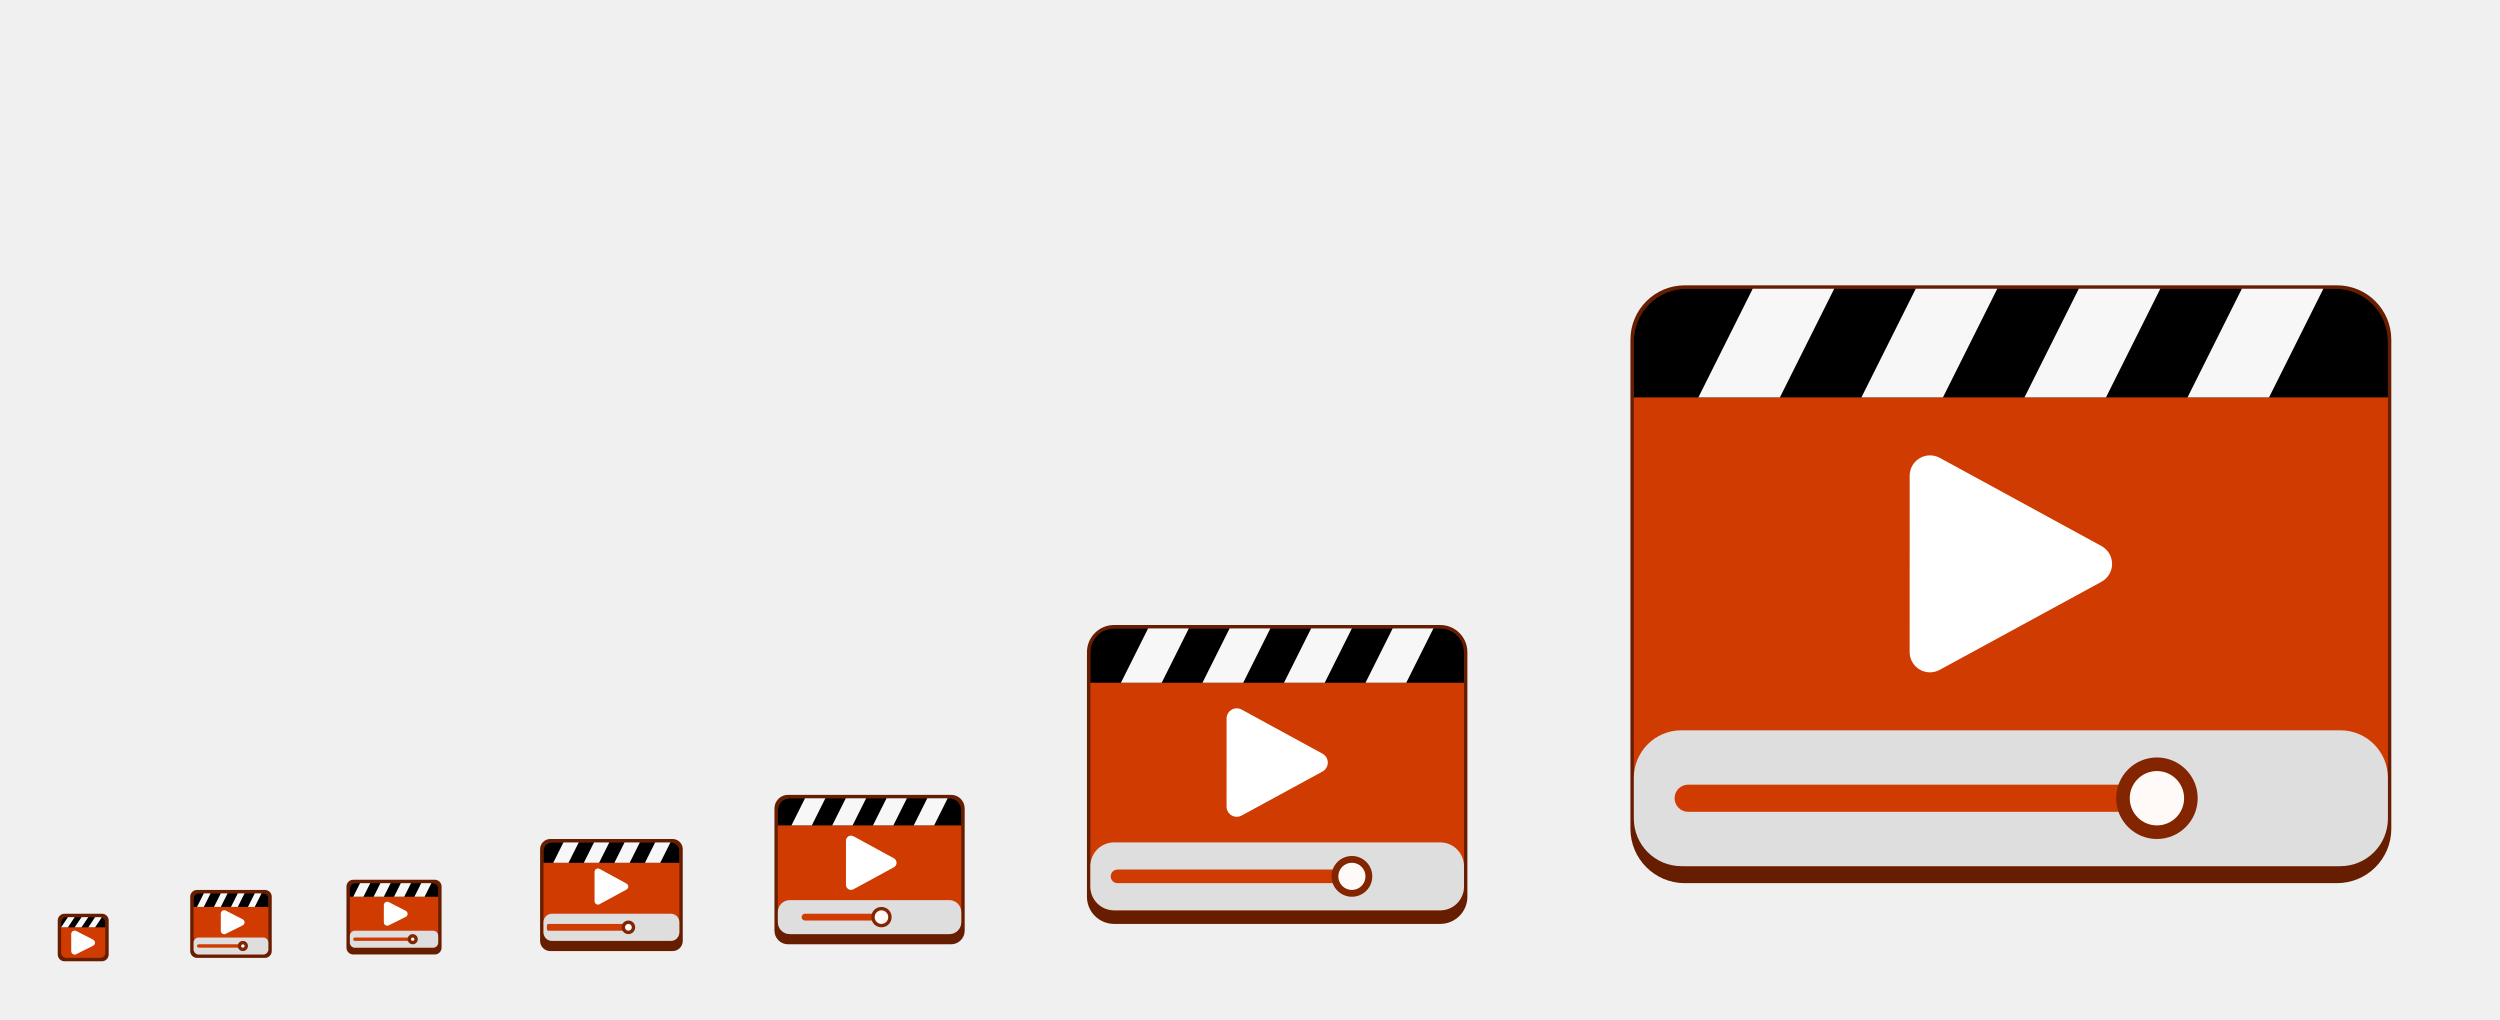
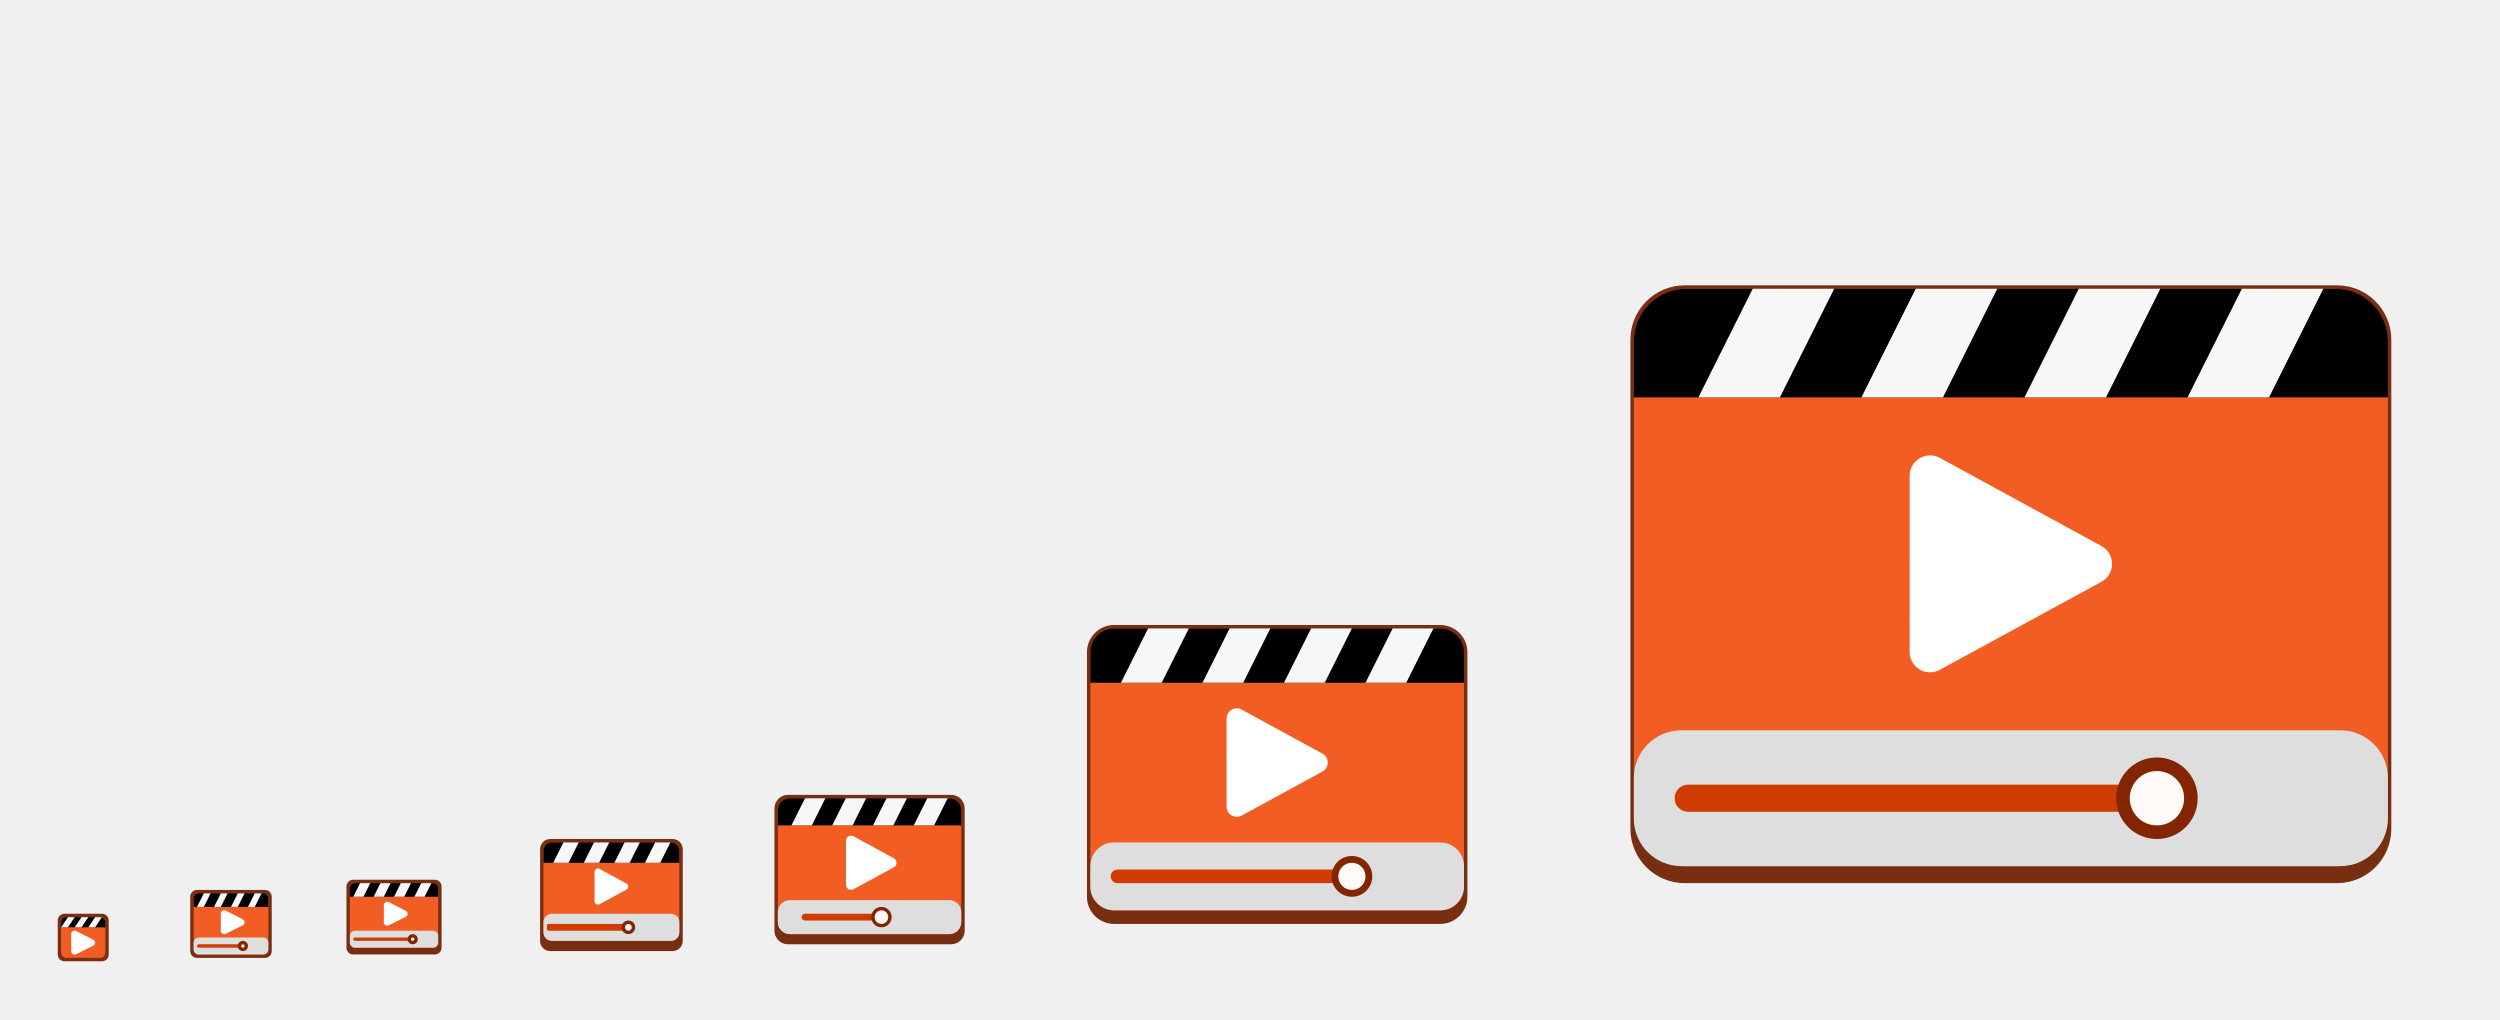
<svg xmlns="http://www.w3.org/2000/svg" xmlns:xlink="http://www.w3.org/1999/xlink" width="736" height="300" id="svg11300" version="1.0" style="display:inline;enable-background:new">
  <defs id="defs3">
    <linearGradient id="linearGradient2797">
      <stop style="stop-color:#888888;stop-opacity:0.196" offset="0" id="stop2789" />
      <stop id="stop2791" offset="0.065" style="stop-color:#7f7f7f;stop-opacity:0.314" />
      <stop style="stop-color:#7f7f7f;stop-opacity:0.196" offset="0.927" id="stop2793" />
      <stop style="stop-color:#000000;stop-opacity:0.275" offset="1" id="stop2795" />
    </linearGradient>
    <linearGradient id="linearGradient2772">
      <stop style="stop-color:#888888;stop-opacity:0.196" offset="0" id="stop2764" />
      <stop id="stop2766" offset="0.038" style="stop-color:#7f7f7f;stop-opacity:0.314" />
      <stop style="stop-color:#7f7f7f;stop-opacity:0.196" offset="0.943" id="stop2768" />
      <stop style="stop-color:#000000;stop-opacity:0.275" offset="1" id="stop2770" />
    </linearGradient>
    <linearGradient id="linearGradient2689">
      <stop style="stop-color:#888888;stop-opacity:0.196" offset="0" id="stop2681" />
      <stop id="stop2683" offset="0.04" style="stop-color:#7f7f7f;stop-opacity:0.314" />
      <stop style="stop-color:#7f7f7f;stop-opacity:0.196" offset="0.92" id="stop2685" />
      <stop style="stop-color:#000000;stop-opacity:0.275" offset="1" id="stop2687" />
    </linearGradient>
    <linearGradient id="linearGradient2649">
      <stop id="stop2641" offset="0" style="stop-color:#888888;stop-opacity:0.196" />
      <stop style="stop-color:#7f7f7f;stop-opacity:0.314" offset="0.053" id="stop2643" />
      <stop id="stop2645" offset="0.895" style="stop-color:#7f7f7f;stop-opacity:0.196" />
      <stop id="stop2647" offset="1" style="stop-color:#000000;stop-opacity:0.275" />
    </linearGradient>
    <linearGradient id="linearGradient2591">
      <stop id="stop2583" offset="0" style="stop-color:#000000;stop-opacity:0.982" />
      <stop style="stop-color:#7f7f7f;stop-opacity:0.196" offset="0.094" id="stop2585" />
      <stop id="stop2587" offset="0.919" style="stop-color:#7f7f7f;stop-opacity:0.196" />
      <stop id="stop2589" offset="1" style="stop-color:#000000;stop-opacity:0.396" />
    </linearGradient>
    <linearGradient id="linearGradient2312">
      <stop style="stop-color:#ffffff;stop-opacity:0.118" offset="0" id="stop2304" />
      <stop id="stop2306" offset="0.094" style="stop-color:#7f7f7f;stop-opacity:0.196" />
      <stop style="stop-color:#7f7f7f;stop-opacity:0.196" offset="0.919" id="stop2308" />
      <stop style="stop-color:#000000;stop-opacity:0.396" offset="1" id="stop2310" />
    </linearGradient>
    <linearGradient id="linearGradient2157">
      <stop id="stop2153" offset="0" style="stop-color:#ffffff;stop-opacity:0.118" />
      <stop id="stop2155" offset="1" style="stop-color:#000000;stop-opacity:0.392" />
    </linearGradient>
    <linearGradient gradientTransform="translate(41,-7)" xlink:href="#linearGradient2157" id="linearGradient2071-2" x1="27" y1="270" x2="27" y2="288" gradientUnits="userSpaceOnUse" />
    <linearGradient gradientTransform="translate(461.5,-226.5)" xlink:href="#linearGradient2312" id="linearGradient2071-2-2-6-0-9-3" x1="130.5" y1="272.5" x2="130.5" y2="492.5" gradientUnits="userSpaceOnUse" />
    <linearGradient xlink:href="#linearGradient2591" id="linearGradient2571" x1="22" y1="271" x2="22" y2="281" gradientUnits="userSpaceOnUse" />
    <linearGradient gradientTransform="translate(44,-6)" xlink:href="#linearGradient2649" id="linearGradient2601-3" x1="20" y1="269" x2="20" y2="288" gradientUnits="userSpaceOnUse" />
    <linearGradient gradientTransform="translate(71,-29)" xlink:href="#linearGradient2689" id="linearGradient2601-3-4" x1="38" y1="285" x2="38" y2="310" gradientUnits="userSpaceOnUse" />
    <linearGradient gradientTransform="translate(178,-68)" xlink:href="#linearGradient2772" id="linearGradient2601-3-4-2-6" x1="66" y1="294" x2="66" y2="347" gradientUnits="userSpaceOnUse" />
    <linearGradient gradientTransform="translate(287,-75)" xlink:href="#linearGradient2797" id="linearGradient2601-3-4-2-7" x1="57" y1="241" x2="57" y2="350" gradientUnits="userSpaceOnUse" />
  </defs>
  <g style="display:inline" id="layer1">
    <g style="display:none" id="layer7">
      <text y="231.826" xml:space="preserve" x="14.974" style="font-style:normal;font-variant:normal;font-weight:normal;font-stretch:normal;line-height:0%;font-family:'DejaVu Sans';-inkscape-font-specification:'DejaVu Sans';display:inline;fill:#000000;fill-opacity:1;stroke:none;enable-background:new" id="context">
        <tspan style="font-style:normal;font-variant:normal;font-weight:normal;font-stretch:normal;font-size:18px;line-height:1.25;font-family:'Fira Sans';-inkscape-font-specification:'Fira Sans'" y="231.826" x="14.974" id="tspan3933">apps</tspan>
      </text>
      <text y="155.815" xml:space="preserve" x="15.657" style="font-style:normal;font-variant:normal;font-weight:bold;font-stretch:normal;line-height:0%;font-family:'DejaVu Sans';-inkscape-font-specification:'DejaVu Sans Bold';text-align:start;writing-mode:lr-tb;text-anchor:start;display:inline;fill:#000000;fill-opacity:1;stroke:none;enable-background:new" id="icon-name">
        <tspan style="font-style:normal;font-variant:normal;font-weight:bold;font-stretch:normal;font-size:18px;line-height:1.25;font-family:'Roboto Slab';-inkscape-font-specification:'Roboto Slab Bold'" y="155.815" x="15.657" id="tspan3937">multimedia-video-player</tspan>
      </text>
      <rect style="display:inline;overflow:visible;visibility:visible;fill:#d3d7cf;fill-opacity:1;fill-rule:nonzero;stroke:none;stroke-width:2;marker:none;enable-background:accumulate" id="rect16x16" width="16" height="16" x="-32" y="268" transform="scale(-1,1)" />
      <rect style="display:inline;overflow:visible;visibility:visible;fill:#d3d7cf;fill-opacity:1;fill-rule:nonzero;stroke:none;stroke-width:2;marker:none;enable-background:accumulate" id="rect24x24" width="24" height="24" x="-80" y="260" transform="scale(-1,1)" />
      <rect style="display:inline;overflow:visible;visibility:visible;fill:#d3d7cf;fill-opacity:1;fill-rule:nonzero;stroke:none;stroke-width:2;marker:none;enable-background:accumulate" id="rect32x32" width="32" height="32" x="-132" y="252" transform="scale(-1,1)" />
      <rect y="236" x="-204" height="48" width="48" id="rect48x48" style="display:inline;overflow:visible;visibility:visible;fill:#d3d7cf;fill-opacity:1;fill-rule:nonzero;stroke:none;stroke-width:2;marker:none;enable-background:accumulate" transform="scale(-1,1)" />
      <rect style="display:inline;overflow:visible;visibility:visible;fill:#d3d7cf;fill-opacity:1;fill-rule:nonzero;stroke:none;stroke-width:0.25;marker:none;enable-background:accumulate" id="rect3951" width="64" height="64" x="-288" y="220" transform="scale(-1,1)" />
      <rect y="28" x="-720" height="256" width="256" id="rect48x48-3" style="display:inline;overflow:visible;visibility:visible;fill:#d3d7cf;fill-opacity:1;fill-rule:nonzero;stroke:none;stroke-width:10.667;marker:none;enable-background:accumulate" transform="scale(-1,1)" />
      <rect y="156" x="-440" height="128" width="128" id="rect48x48-6" style="display:inline;overflow:visible;visibility:visible;fill:#d3d7cf;fill-opacity:1;fill-rule:nonzero;stroke:none;stroke-width:5.333;marker:none;enable-background:accumulate" transform="scale(-1,1)" />
      <text xml:space="preserve" style="font-style:normal;font-weight:normal;font-size:10.667px;line-height:1.25;font-family:sans-serif;letter-spacing:0px;word-spacing:0px;fill:#000000;fill-opacity:1;stroke:none" x="463.605" y="294.069" id="text858">
        <tspan id="tspan856" x="463.605" y="294.069" style="font-style:normal;font-variant:normal;font-weight:normal;font-stretch:normal;font-family:'Roboto Slab';-inkscape-font-specification:'Roboto Slab'">256</tspan>
      </text>
      <text xml:space="preserve" style="font-style:normal;font-weight:normal;font-size:10.667px;line-height:1.25;font-family:sans-serif;letter-spacing:0px;word-spacing:0px;display:inline;fill:#000000;fill-opacity:1;stroke:none;enable-background:new" x="311.605" y="294.069" id="text858-7">
        <tspan x="311.605" y="294.069" style="font-style:normal;font-variant:normal;font-weight:normal;font-stretch:normal;font-family:'Roboto Slab';-inkscape-font-specification:'Roboto Slab'" id="tspan918">128</tspan>
      </text>
      <text xml:space="preserve" style="font-style:normal;font-weight:normal;font-size:10.667px;line-height:1.25;font-family:sans-serif;letter-spacing:0px;word-spacing:0px;display:inline;fill:#000000;fill-opacity:1;stroke:none;enable-background:new" x="223.605" y="294.069" id="text858-79">
        <tspan id="tspan856-7" x="223.605" y="294.069" style="font-style:normal;font-variant:normal;font-weight:normal;font-stretch:normal;font-family:'Roboto Slab';-inkscape-font-specification:'Roboto Slab'">64</tspan>
      </text>
      <text xml:space="preserve" style="font-style:normal;font-weight:normal;font-size:10.667px;line-height:1.25;font-family:sans-serif;letter-spacing:0px;word-spacing:0px;display:inline;fill:#000000;fill-opacity:1;stroke:none;enable-background:new" x="155.605" y="294.069" id="text858-1">
        <tspan id="tspan856-6" x="155.605" y="294.069" style="font-style:normal;font-variant:normal;font-weight:normal;font-stretch:normal;font-family:'Roboto Slab';-inkscape-font-specification:'Roboto Slab'">48</tspan>
      </text>
      <text xml:space="preserve" style="font-style:normal;font-weight:normal;font-size:10.667px;line-height:1.25;font-family:sans-serif;letter-spacing:0px;word-spacing:0px;display:inline;fill:#000000;fill-opacity:1;stroke:none;enable-background:new" x="99.605" y="294.069" id="text858-3">
        <tspan id="tspan856-0" x="99.605" y="294.069" style="font-style:normal;font-variant:normal;font-weight:normal;font-stretch:normal;font-family:'Roboto Slab';-inkscape-font-specification:'Roboto Slab'">32</tspan>
      </text>
      <text xml:space="preserve" style="font-style:normal;font-weight:normal;font-size:10.667px;line-height:1.25;font-family:sans-serif;letter-spacing:0px;word-spacing:0px;display:inline;fill:#000000;fill-opacity:1;stroke:none;enable-background:new" x="55.605" y="294.069" id="text858-2">
        <tspan id="tspan856-1" x="55.605" y="294.069" style="font-style:normal;font-variant:normal;font-weight:normal;font-stretch:normal;font-family:'Roboto Slab';-inkscape-font-specification:'Roboto Slab'">24</tspan>
      </text>
      <text xml:space="preserve" style="font-style:normal;font-weight:normal;font-size:10.667px;line-height:1.25;font-family:sans-serif;letter-spacing:0px;word-spacing:0px;display:inline;fill:#000000;fill-opacity:1;stroke:none;enable-background:new" x="15.605" y="294.069" id="text858-5">
        <tspan id="tspan856-65" x="15.605" y="294.069" style="font-style:normal;font-variant:normal;font-weight:normal;font-stretch:normal;font-family:'Roboto Slab';-inkscape-font-specification:'Roboto Slab'">16</tspan>
      </text>
    </g>
    <g id="layer2" style="display:none">
      <rect style="display:inline;opacity:1;vector-effect:none;fill:#000000;fill-opacity:0.196;stroke:none;stroke-width:2;stroke-linecap:round;stroke-linejoin:round;stroke-miterlimit:4;stroke-dasharray:none;stroke-dashoffset:0;stroke-opacity:0.275;enable-background:new" id="rect2880" width="22" height="22" x="57" y="261" />
      <rect style="display:inline;opacity:1;vector-effect:none;fill:#000000;fill-opacity:0.196;stroke:none;stroke-width:2;stroke-linecap:round;stroke-linejoin:round;stroke-miterlimit:4;stroke-dasharray:none;stroke-dashoffset:0;stroke-opacity:0.275;enable-background:new" id="rect2882" width="14" height="14" x="17" y="269" />
      <g id="g916" transform="matrix(2,0,0,2,-547.8561,-160.4502)">
        <circle style="display:inline;opacity:0.1;vector-effect:none;fill:none;fill-opacity:1;stroke:#000000;stroke-width:0.99;stroke-linecap:butt;stroke-linejoin:miter;stroke-miterlimit:4;stroke-dasharray:0.99, 0.99;stroke-dashoffset:0;stroke-opacity:1;marker:none;marker-start:none;marker-mid:none;marker-end:none;paint-order:normal;enable-background:new" id="circle2892" r="59.504" cy="158.225" cx="569.928" />
        <rect style="display:inline;opacity:0.1;vector-effect:none;fill:none;fill-opacity:1;stroke:#000000;stroke-width:0.99;stroke-linecap:butt;stroke-linejoin:miter;stroke-miterlimit:4;stroke-dasharray:0.99, 0.99;stroke-dashoffset:0;stroke-opacity:1;marker:none;marker-start:none;marker-mid:none;marker-end:none;paint-order:normal;enable-background:new" id="rect2894" width="87.01" height="111.01" x="526.423" y="102.72" rx="8.701" ry="7.929" />
        <rect style="display:inline;opacity:0.1;vector-effect:none;fill:none;fill-opacity:1;stroke:#000000;stroke-width:0.99;stroke-linecap:butt;stroke-linejoin:miter;stroke-miterlimit:4;stroke-dasharray:0.99, 0.99;stroke-dashoffset:0;stroke-opacity:1;marker:none;marker-start:none;marker-mid:none;marker-end:none;paint-order:normal;enable-background:new" id="rect2896" width="103.01" height="103.01" x="518.423" y="106.72" rx="7.924" ry="7.924" />
        <rect style="display:inline;opacity:0.1;vector-effect:none;fill:none;fill-opacity:1;stroke:#000000;stroke-width:0.99;stroke-linecap:butt;stroke-linejoin:miter;stroke-miterlimit:4;stroke-dasharray:0.99, 0.99;stroke-dashoffset:0;stroke-opacity:1;marker:none;marker-start:none;marker-mid:none;marker-end:none;paint-order:normal;enable-background:new" id="rect2898" width="111.01" height="87.01" x="514.423" y="122.72" rx="7.929" ry="8.701" />
        <path style="display:inline;fill:none;stroke:#62a0ea;stroke-width:2;stroke-linecap:butt;stroke-linejoin:miter;stroke-miterlimit:4;stroke-dasharray:none;stroke-opacity:1;enable-background:new" d="m 505.928,211.225 h 128" id="path2900" />
      </g>
      <g transform="translate(312,-16)" style="display:inline;enable-background:new" id="g886">
        <circle style="display:inline;opacity:0.1;vector-effect:none;fill:none;fill-opacity:1;stroke:#000000;stroke-width:0.99;stroke-linecap:butt;stroke-linejoin:miter;stroke-miterlimit:4;stroke-dasharray:0.99, 0.99;stroke-dashoffset:0;stroke-opacity:1;marker:none;marker-start:none;marker-mid:none;marker-end:none;paint-order:normal;enable-background:new" id="circle2892-3" r="59.504" cy="236" cx="64" />
        <rect style="display:inline;opacity:0.1;vector-effect:none;fill:none;fill-opacity:1;stroke:#000000;stroke-width:0.99;stroke-linecap:butt;stroke-linejoin:miter;stroke-miterlimit:4;stroke-dasharray:0.99, 0.99;stroke-dashoffset:0;stroke-opacity:1;marker:none;marker-start:none;marker-mid:none;marker-end:none;paint-order:normal;enable-background:new" id="rect2894-6" width="87.01" height="111.01" x="20.495" y="180.495" rx="8.701" ry="7.929" />
        <rect style="display:inline;opacity:0.1;vector-effect:none;fill:none;fill-opacity:1;stroke:#000000;stroke-width:0.99;stroke-linecap:butt;stroke-linejoin:miter;stroke-miterlimit:4;stroke-dasharray:0.99, 0.99;stroke-dashoffset:0;stroke-opacity:1;marker:none;marker-start:none;marker-mid:none;marker-end:none;paint-order:normal;enable-background:new" id="rect2896-7" width="103.01" height="103.01" x="12.495" y="184.495" rx="7.924" ry="7.924" />
        <rect style="display:inline;opacity:0.1;vector-effect:none;fill:none;fill-opacity:1;stroke:#000000;stroke-width:0.99;stroke-linecap:butt;stroke-linejoin:miter;stroke-miterlimit:4;stroke-dasharray:0.99, 0.99;stroke-dashoffset:0;stroke-opacity:1;marker:none;marker-start:none;marker-mid:none;marker-end:none;paint-order:normal;enable-background:new" id="rect2898-5" width="111.01" height="87.01" x="8.495" y="200.495" rx="7.929" ry="8.701" />
        <path style="display:inline;fill:none;stroke:#62a0ea;stroke-width:2;stroke-linecap:butt;stroke-linejoin:miter;stroke-miterlimit:4;stroke-dasharray:none;stroke-opacity:1;enable-background:new" d="M 2.6203015e-5,289 H 128" id="path2900-3" />
      </g>
      <g transform="matrix(0.5,0,0,0.5,224,134)" style="display:inline;enable-background:new" id="g886-5">
        <circle style="display:inline;opacity:0.1;vector-effect:none;fill:none;fill-opacity:1;stroke:#000000;stroke-width:0.99;stroke-linecap:butt;stroke-linejoin:miter;stroke-miterlimit:4;stroke-dasharray:0.99, 0.99;stroke-dashoffset:0;stroke-opacity:1;marker:none;marker-start:none;marker-mid:none;marker-end:none;paint-order:normal;enable-background:new" id="circle2892-6" r="59.504" cy="236" cx="64" />
        <rect style="display:inline;opacity:0.1;vector-effect:none;fill:none;fill-opacity:1;stroke:#000000;stroke-width:0.99;stroke-linecap:butt;stroke-linejoin:miter;stroke-miterlimit:4;stroke-dasharray:0.99, 0.99;stroke-dashoffset:0;stroke-opacity:1;marker:none;marker-start:none;marker-mid:none;marker-end:none;paint-order:normal;enable-background:new" id="rect2894-2" width="87.01" height="111.01" x="20.495" y="180.495" rx="8.701" ry="7.929" />
        <rect style="display:inline;opacity:0.1;vector-effect:none;fill:none;fill-opacity:1;stroke:#000000;stroke-width:0.99;stroke-linecap:butt;stroke-linejoin:miter;stroke-miterlimit:4;stroke-dasharray:0.99, 0.99;stroke-dashoffset:0;stroke-opacity:1;marker:none;marker-start:none;marker-mid:none;marker-end:none;paint-order:normal;enable-background:new" id="rect2896-9" width="103.01" height="103.01" x="12.495" y="184.495" rx="7.924" ry="7.924" />
        <rect style="display:inline;opacity:0.1;vector-effect:none;fill:none;fill-opacity:1;stroke:#000000;stroke-width:0.99;stroke-linecap:butt;stroke-linejoin:miter;stroke-miterlimit:4;stroke-dasharray:0.99, 0.99;stroke-dashoffset:0;stroke-opacity:1;marker:none;marker-start:none;marker-mid:none;marker-end:none;paint-order:normal;enable-background:new" id="rect2898-1" width="111.01" height="87.01" x="8.495" y="200.495" rx="7.929" ry="8.701" />
        <path style="display:inline;fill:none;stroke:#62a0ea;stroke-width:2;stroke-linecap:butt;stroke-linejoin:miter;stroke-miterlimit:4;stroke-dasharray:none;stroke-opacity:1;enable-background:new" d="M 2.6203015e-5,289 H 128" id="path2900-2" />
      </g>
      <g transform="matrix(0.375,0,0,0.375,156,171.5)" style="display:inline;enable-background:new" id="g886-5-2">
        <circle style="display:inline;opacity:0.1;vector-effect:none;fill:none;fill-opacity:1;stroke:#000000;stroke-width:0.968;stroke-linecap:butt;stroke-linejoin:miter;stroke-miterlimit:4;stroke-dasharray:0.968, 0.968;stroke-dashoffset:0;stroke-opacity:1;marker:none;marker-start:none;marker-mid:none;marker-end:none;paint-order:normal;enable-background:new" id="circle2892-6-6" cy="236" cx="64" r="58.183" />
        <rect style="display:inline;opacity:0.1;vector-effect:none;fill:none;fill-opacity:1;stroke:#000000;stroke-width:0.975;stroke-linecap:butt;stroke-linejoin:miter;stroke-miterlimit:4;stroke-dasharray:0.975, 0.975;stroke-dashoffset:0;stroke-opacity:1;marker:none;marker-start:none;marker-mid:none;marker-end:none;paint-order:normal;enable-background:new" id="rect2894-2-1" width="84.358" height="111.025" x="21.821" y="180.487" rx="8.436" ry="7.93" />
        <rect style="display:inline;opacity:0.1;vector-effect:none;fill:none;fill-opacity:1;stroke:#000000;stroke-width:1.015;stroke-linecap:butt;stroke-linejoin:miter;stroke-miterlimit:4;stroke-dasharray:1.015, 1.015;stroke-dashoffset:0;stroke-opacity:1;marker:none;marker-start:none;marker-mid:none;marker-end:none;paint-order:normal;enable-background:new" id="rect2896-9-8" width="105.651" height="105.651" x="11.174" y="183.174" rx="8.127" ry="8.127" />
        <rect style="display:inline;opacity:0.1;vector-effect:none;fill:none;fill-opacity:1;stroke:#000000;stroke-width:0.975;stroke-linecap:butt;stroke-linejoin:miter;stroke-miterlimit:4;stroke-dasharray:0.975, 0.975;stroke-dashoffset:0;stroke-opacity:1;marker:none;marker-start:none;marker-mid:none;marker-end:none;paint-order:normal;enable-background:new" id="rect2898-1-7" width="111.025" height="84.358" x="8.487" y="201.821" rx="7.93" ry="8.436" />
        <path style="display:inline;fill:none;stroke:#62a0ea;stroke-width:2;stroke-linecap:butt;stroke-linejoin:miter;stroke-miterlimit:4;stroke-dasharray:none;stroke-opacity:1;enable-background:new" d="M 2.6283016e-5,287.667 H 128" id="path2900-2-9" />
      </g>
      <g transform="matrix(0.25,0,0,0.25,99.99999,209)" style="display:inline;enable-background:new" id="g886-5-1">
        <circle style="display:inline;opacity:0.1;vector-effect:none;fill:none;fill-opacity:1;stroke:#000000;stroke-width:0.99;stroke-linecap:butt;stroke-linejoin:miter;stroke-miterlimit:4;stroke-dasharray:0.99, 0.99;stroke-dashoffset:0;stroke-opacity:1;marker:none;marker-start:none;marker-mid:none;marker-end:none;paint-order:normal;enable-background:new" id="circle2892-6-2" r="59.504" cy="236" cx="64" />
        <rect style="display:inline;opacity:0.1;vector-effect:none;fill:none;fill-opacity:1;stroke:#000000;stroke-width:0.99;stroke-linecap:butt;stroke-linejoin:miter;stroke-miterlimit:4;stroke-dasharray:0.99, 0.99;stroke-dashoffset:0;stroke-opacity:1;marker:none;marker-start:none;marker-mid:none;marker-end:none;paint-order:normal;enable-background:new" id="rect2894-2-9" width="87.01" height="111.01" x="20.495" y="180.495" rx="8.701" ry="7.929" />
        <rect style="display:inline;opacity:0.1;vector-effect:none;fill:none;fill-opacity:1;stroke:#000000;stroke-width:0.99;stroke-linecap:butt;stroke-linejoin:miter;stroke-miterlimit:4;stroke-dasharray:0.99, 0.99;stroke-dashoffset:0;stroke-opacity:1;marker:none;marker-start:none;marker-mid:none;marker-end:none;paint-order:normal;enable-background:new" id="rect2896-9-3" width="103.01" height="103.01" x="12.495" y="184.495" rx="7.924" ry="7.924" />
        <rect style="display:inline;opacity:0.1;vector-effect:none;fill:none;fill-opacity:1;stroke:#000000;stroke-width:0.99;stroke-linecap:butt;stroke-linejoin:miter;stroke-miterlimit:4;stroke-dasharray:0.99, 0.99;stroke-dashoffset:0;stroke-opacity:1;marker:none;marker-start:none;marker-mid:none;marker-end:none;paint-order:normal;enable-background:new" id="rect2898-1-1" width="111.01" height="87.01" x="8.495" y="200.495" rx="7.929" ry="8.701" />
        <path style="display:inline;fill:none;stroke:#62a0ea;stroke-width:2;stroke-linecap:butt;stroke-linejoin:miter;stroke-miterlimit:4;stroke-dasharray:none;stroke-opacity:1;enable-background:new" d="M 2.6203015e-5,289 H 128" id="path2900-2-94" />
      </g>
    </g>
    <g id="layer6" style="display:inline">
      <g aria-label="?" style="font-style:normal;font-variant:normal;font-weight:normal;font-stretch:normal;font-size:14.084px;line-height:1.25;font-family:'Fira Sans';-inkscape-font-specification:'Fira Sans';letter-spacing:0px;word-spacing:0px;display:inline;fill:#ffffff;fill-opacity:1;stroke:none;stroke-width:2.641;enable-background:new" id="text1492-4" transform="translate(41,-6)" />
-       <rect style="opacity:1;vector-effect:none;fill:#671d00;fill-opacity:1;stroke:none;stroke-width:2;stroke-linecap:round;stroke-miterlimit:4;stroke-dasharray:none;stroke-opacity:0.502" id="rect935" width="28" height="22" x="102" y="259" ry="2" />
-       <rect style="opacity:1;vector-effect:none;fill:#cf3b00;fill-opacity:1;stroke:none;stroke-width:2;stroke-linecap:round;stroke-miterlimit:4;stroke-dasharray:none;stroke-opacity:0.502" id="rect937" width="26" height="19" x="103" y="260" ry="1.5" />
+       <rect style="opacity:1;vector-effect:none;fill:#782e11;fill-opacity:1;stroke:none;stroke-width:2;stroke-linecap:round;stroke-miterlimit:4;stroke-dasharray:none;stroke-opacity:0.502" id="rect935" width="28" height="22" x="102" y="259" ry="2" />
+       <rect style="opacity:1;vector-effect:none;fill:#f15d22;fill-opacity:1;stroke:none;stroke-width:2;stroke-linecap:round;stroke-miterlimit:4;stroke-dasharray:none;stroke-opacity:0.502" id="rect937" width="26" height="19" x="103" y="260" ry="1.5" />
      <path style="opacity:1;vector-effect:none;fill:#000000;fill-opacity:1;stroke:none;stroke-width:2;stroke-linecap:round;stroke-miterlimit:4;stroke-dasharray:none;stroke-opacity:0.502" d="M 104.5 260 C 103.669 260 103 260.669 103 261.5 L 103 264 L 129 264 L 129 261.5 C 129 260.669 128.331 260 127.5 260 L 104.5 260 z " id="rect939" />
      <path style="fill:#f7f7f7;stroke:none;stroke-width:1px;stroke-linecap:butt;stroke-linejoin:miter;stroke-opacity:1;fill-opacity:1" d="m 106,260 -2,4 h 3 l 2,-4 z" id="path944" />
      <path id="path946" d="m 112,260 -2,4 h 3 l 2,-4 z" style="fill:#f7f7f7;fill-opacity:1;stroke:none;stroke-width:1px;stroke-linecap:butt;stroke-linejoin:miter;stroke-opacity:1" />
      <path style="fill:#f7f7f7;fill-opacity:1;stroke:none;stroke-width:1px;stroke-linecap:butt;stroke-linejoin:miter;stroke-opacity:1" d="m 118,260 -2,4 h 3 l 2,-4 z" id="path948" />
      <path id="path950" d="m 124,260 -2,4 h 3 l 2,-4 z" style="fill:#f7f7f7;fill-opacity:1;stroke:none;stroke-width:1px;stroke-linecap:butt;stroke-linejoin:miter;stroke-opacity:1" />
-       <rect ry="4" y="234" x="228" height="44" width="56" id="rect965" style="opacity:1;vector-effect:none;fill:#671d00;fill-opacity:1;stroke:none;stroke-width:4;stroke-linecap:round;stroke-miterlimit:4;stroke-dasharray:none;stroke-opacity:0.502" />
-       <rect ry="3.5" y="235" x="229" height="40" width="54" id="rect967" style="opacity:1;vector-effect:none;fill:#cf3b00;fill-opacity:1;stroke:none;stroke-width:4;stroke-linecap:round;stroke-miterlimit:4;stroke-dasharray:none;stroke-opacity:0.502" />
+       <rect ry="4" y="234" x="228" height="44" width="56" id="rect965" style="opacity:1;vector-effect:none;fill:#782e11;fill-opacity:1;stroke:none;stroke-width:4;stroke-linecap:round;stroke-miterlimit:4;stroke-dasharray:none;stroke-opacity:0.502" />
+       <rect ry="3.5" y="235" x="229" height="40" width="54" id="rect967" style="opacity:1;vector-effect:none;fill:#f15d22;fill-opacity:1;stroke:none;stroke-width:4;stroke-linecap:round;stroke-miterlimit:4;stroke-dasharray:none;stroke-opacity:0.502" />
      <path style="opacity:1;vector-effect:none;fill:#000000;fill-opacity:1;stroke:none;stroke-width:2;stroke-linecap:round;stroke-miterlimit:4;stroke-dasharray:none;stroke-opacity:0.502" d="m 232.5,235 c -1.939,0 -3.5,1.561 -3.5,3.5 v 4.5 h 54 v -4.5 c 0,-1.939 -1.561,-3.5 -3.5,-3.5 z" id="rect981" />
      <g id="g1006" transform="translate(1)">
        <path style="fill:#f7f7f7;fill-opacity:1;stroke:none;stroke-width:2px;stroke-linecap:butt;stroke-linejoin:miter;stroke-opacity:1" d="m 236,235 -4,8 h 6 l 4,-8 z" id="path971" />
        <path id="path973" d="m 248,235 -4,8 h 6 l 4,-8 z" style="fill:#f7f7f7;fill-opacity:1;stroke:none;stroke-width:2px;stroke-linecap:butt;stroke-linejoin:miter;stroke-opacity:1" />
        <path style="fill:#f7f7f7;fill-opacity:1;stroke:none;stroke-width:2px;stroke-linecap:butt;stroke-linejoin:miter;stroke-opacity:1" d="m 260,235 -4,8 h 6 l 4,-8 z" id="path975" />
        <path id="path977" d="m 272,235 -4,8 h 6 l 4,-8 z" style="fill:#f7f7f7;fill-opacity:1;stroke:none;stroke-width:2px;stroke-linecap:butt;stroke-linejoin:miter;stroke-opacity:1" />
      </g>
-       <rect style="opacity:1;vector-effect:none;fill:#671d00;fill-opacity:1;stroke:none;stroke-width:8;stroke-linecap:round;stroke-miterlimit:4;stroke-dasharray:none;stroke-opacity:0.502" id="rect1008" width="112" height="88" x="320" y="184" ry="8" />
-       <rect style="opacity:1;vector-effect:none;fill:#cf3b00;fill-opacity:1;stroke:none;stroke-width:8;stroke-linecap:round;stroke-miterlimit:4;stroke-dasharray:none;stroke-opacity:0.502" id="rect1010" width="110" height="83" x="321" y="185" ry="7" />
+       <rect style="opacity:1;vector-effect:none;fill:#782e11;fill-opacity:1;stroke:none;stroke-width:8;stroke-linecap:round;stroke-miterlimit:4;stroke-dasharray:none;stroke-opacity:0.502" id="rect1008" width="112" height="88" x="320" y="184" ry="8" />
+       <rect style="opacity:1;vector-effect:none;fill:#f15d22;fill-opacity:1;stroke:none;stroke-width:8;stroke-linecap:round;stroke-miterlimit:4;stroke-dasharray:none;stroke-opacity:0.502" id="rect1010" width="110" height="83" x="321" y="185" ry="7" />
      <path style="opacity:1;vector-effect:none;fill:#000000;fill-opacity:1;stroke:none;stroke-width:2;stroke-linecap:round;stroke-miterlimit:4;stroke-dasharray:none;stroke-opacity:0.502" d="M 328 185 C 324.122 185 321 188.122 321 192 L 321 201 L 431 201 L 431 192 C 431 188.122 427.878 185 424 185 L 328 185 z " id="rect1034" />
      <g transform="matrix(2,0,0,2,-134,-285)" id="g1022">
        <path id="path1014" d="m 236,235 -4,8 h 6 l 4,-8 z" style="fill:#f7f7f7;fill-opacity:1;stroke:none;stroke-width:2px;stroke-linecap:butt;stroke-linejoin:miter;stroke-opacity:1" />
        <path style="fill:#f7f7f7;fill-opacity:1;stroke:none;stroke-width:2px;stroke-linecap:butt;stroke-linejoin:miter;stroke-opacity:1" d="m 248,235 -4,8 h 6 l 4,-8 z" id="path1016" />
        <path id="path1018" d="m 260,235 -4,8 h 6 l 4,-8 z" style="fill:#f7f7f7;fill-opacity:1;stroke:none;stroke-width:2px;stroke-linecap:butt;stroke-linejoin:miter;stroke-opacity:1" />
        <path style="fill:#f7f7f7;fill-opacity:1;stroke:none;stroke-width:2px;stroke-linecap:butt;stroke-linejoin:miter;stroke-opacity:1" d="m 272,235 -4,8 h 6 l 4,-8 z" id="path1020" />
      </g>
-       <rect ry="16" y="84" x="480" height="176" width="224" id="rect1039" style="opacity:1;vector-effect:none;fill:#671d00;fill-opacity:1;stroke:none;stroke-width:16;stroke-linecap:round;stroke-miterlimit:4;stroke-dasharray:none;stroke-opacity:0.502" />
-       <rect ry="15.5" y="85" x="481" height="170" width="222" id="rect1041" style="opacity:1;vector-effect:none;fill:#cf3b00;fill-opacity:1;stroke:none;stroke-width:16;stroke-linecap:round;stroke-miterlimit:4;stroke-dasharray:none;stroke-opacity:0.502" />
+       <rect ry="16" y="84" x="480" height="176" width="224" id="rect1039" style="opacity:1;vector-effect:none;fill:#782e11;fill-opacity:1;stroke:none;stroke-width:16;stroke-linecap:round;stroke-miterlimit:4;stroke-dasharray:none;stroke-opacity:0.502" />
+       <rect ry="15.5" y="85" x="481" height="170" width="222" id="rect1041" style="opacity:1;vector-effect:none;fill:#f15d22;fill-opacity:1;stroke:none;stroke-width:16;stroke-linecap:round;stroke-miterlimit:4;stroke-dasharray:none;stroke-opacity:0.502" />
      <path style="opacity:1;vector-effect:none;fill:#000000;fill-opacity:1;stroke:none;stroke-width:2;stroke-linecap:round;stroke-miterlimit:4;stroke-dasharray:none;stroke-opacity:0.502" d="M 496.5 85 C 487.913 85 481 91.913 481 100.5 L 481 117 L 703 117 L 703 100.5 C 703 91.913 696.087 85 687.5 85 L 496.5 85 z " id="rect1065" />
      <g id="g1053" transform="matrix(4,0,0,4,-428,-855)">
        <path style="fill:#f7f7f7;fill-opacity:1;stroke:none;stroke-width:2px;stroke-linecap:butt;stroke-linejoin:miter;stroke-opacity:1" d="m 236,235 -4,8 h 6 l 4,-8 z" id="path1045" />
        <path id="path1047" d="m 248,235 -4,8 h 6 l 4,-8 z" style="fill:#f7f7f7;fill-opacity:1;stroke:none;stroke-width:2px;stroke-linecap:butt;stroke-linejoin:miter;stroke-opacity:1" />
        <path style="fill:#f7f7f7;fill-opacity:1;stroke:none;stroke-width:2px;stroke-linecap:butt;stroke-linejoin:miter;stroke-opacity:1" d="m 260,235 -4,8 h 6 l 4,-8 z" id="path1049" />
        <path id="path1051" d="m 272,235 -4,8 h 6 l 4,-8 z" style="fill:#f7f7f7;fill-opacity:1;stroke:none;stroke-width:2px;stroke-linecap:butt;stroke-linejoin:miter;stroke-opacity:1" />
      </g>
-       <rect style="opacity:1;vector-effect:none;fill:#671d00;fill-opacity:1;stroke:none;stroke-width:3;stroke-linecap:round;stroke-miterlimit:4;stroke-dasharray:none;stroke-opacity:0.502" id="rect1070" width="42" height="33" x="159" y="247" ry="3" />
-       <rect style="opacity:1;vector-effect:none;fill:#cf3b00;fill-opacity:1;stroke:none;stroke-width:3;stroke-linecap:round;stroke-miterlimit:4;stroke-dasharray:none;stroke-opacity:0.502" id="rect1072" width="40" height="29" x="160" y="248" ry="2.5" />
+       <rect style="opacity:1;vector-effect:none;fill:#782e11;fill-opacity:1;stroke:none;stroke-width:3;stroke-linecap:round;stroke-miterlimit:4;stroke-dasharray:none;stroke-opacity:0.502" id="rect1070" width="42" height="33" x="159" y="247" ry="3" />
+       <rect style="opacity:1;vector-effect:none;fill:#f15d22;fill-opacity:1;stroke:none;stroke-width:3;stroke-linecap:round;stroke-miterlimit:4;stroke-dasharray:none;stroke-opacity:0.502" id="rect1072" width="40" height="29" x="160" y="248" ry="2.5" />
      <path style="opacity:1;vector-effect:none;fill:#000000;fill-opacity:1;stroke:none;stroke-width:2;stroke-linecap:round;stroke-miterlimit:4;stroke-dasharray:none;stroke-opacity:0.502" d="M 162.5 248 C 161.115 248 160 249.115 160 250.5 L 160 254 L 200 254 L 200 250.5 C 200 249.115 198.885 248 197.5 248 L 162.5 248 z " id="rect1100" />
      <g transform="matrix(0.75,0,0,0.75,-11.125,71.75)" id="g1084">
        <path id="path1076" d="m 236,235 -4,8 h 6 l 4,-8 z" style="fill:#f7f7f7;fill-opacity:1;stroke:none;stroke-width:2px;stroke-linecap:butt;stroke-linejoin:miter;stroke-opacity:1" />
        <path style="fill:#f7f7f7;fill-opacity:1;stroke:none;stroke-width:2px;stroke-linecap:butt;stroke-linejoin:miter;stroke-opacity:1" d="m 248,235 -4,8 h 6 l 4,-8 z" id="path1078" />
        <path id="path1080" d="m 260,235 -4,8 h 6 l 4,-8 z" style="fill:#f7f7f7;fill-opacity:1;stroke:none;stroke-width:2px;stroke-linecap:butt;stroke-linejoin:miter;stroke-opacity:1" />
        <path style="fill:#f7f7f7;fill-opacity:1;stroke:none;stroke-width:2px;stroke-linecap:butt;stroke-linejoin:miter;stroke-opacity:1" d="m 272,235 -4,8 h 6 l 4,-8 z" id="path1082" />
      </g>
-       <rect ry="2" y="262" x="56" height="20" width="24" id="rect1105" style="opacity:1;vector-effect:none;fill:#671d00;fill-opacity:1;stroke:none;stroke-width:2;stroke-linecap:round;stroke-miterlimit:4;stroke-dasharray:none;stroke-opacity:0.502" />
-       <rect ry="1.5" y="263" x="57" height="18" width="22" id="rect1107" style="opacity:1;vector-effect:none;fill:#cf3b00;fill-opacity:1;stroke:none;stroke-width:2;stroke-linecap:round;stroke-miterlimit:4;stroke-dasharray:none;stroke-opacity:0.502" />
+       <rect ry="2" y="262" x="56" height="20" width="24" id="rect1105" style="opacity:1;vector-effect:none;fill:#782e11;fill-opacity:1;stroke:none;stroke-width:2;stroke-linecap:round;stroke-miterlimit:4;stroke-dasharray:none;stroke-opacity:0.502" />
+       <rect ry="1.5" y="263" x="57" height="18" width="22" id="rect1107" style="opacity:1;vector-effect:none;fill:#f15d22;fill-opacity:1;stroke:none;stroke-width:2;stroke-linecap:round;stroke-miterlimit:4;stroke-dasharray:none;stroke-opacity:0.502" />
      <path style="opacity:1;vector-effect:none;fill:#000000;fill-opacity:1;stroke:none;stroke-width:2;stroke-linecap:round;stroke-miterlimit:4;stroke-dasharray:none;stroke-opacity:0.502" d="m 58.5,263 c -0.831,0 -1.5,0.669 -1.5,1.5 v 2.5 h 22 v -2.5 c 0,-0.831 -0.669,-1.5 -1.5,-1.5 z" id="rect1109" />
      <path id="path1114" d="m 60,263 -2,4 h 2 l 2,-4 z" style="fill:#f7f7f7;fill-opacity:1;stroke:none;stroke-width:1px;stroke-linecap:butt;stroke-linejoin:miter;stroke-opacity:1" />
      <path style="fill:#f7f7f7;fill-opacity:1;stroke:none;stroke-width:1px;stroke-linecap:butt;stroke-linejoin:miter;stroke-opacity:1" d="m 65,263 -2,4 h 2 l 2,-4 z" id="path1122" />
      <path id="path1124" d="m 70,263 -2,4 h 2 l 2,-4 z" style="fill:#f7f7f7;fill-opacity:1;stroke:none;stroke-width:1px;stroke-linecap:butt;stroke-linejoin:miter;stroke-opacity:1" />
      <path style="fill:#f7f7f7;fill-opacity:1;stroke:none;stroke-width:1px;stroke-linecap:butt;stroke-linejoin:miter;stroke-opacity:1" d="m 75,263 -2,4 h 2 l 2,-4 z" id="path1126" />
-       <rect style="opacity:1;vector-effect:none;fill:#671d00;fill-opacity:1;stroke:none;stroke-width:2;stroke-linecap:round;stroke-miterlimit:4;stroke-dasharray:none;stroke-opacity:0.502" id="rect1130" width="15" height="14" x="17" y="269" ry="2" />
-       <rect style="opacity:1;vector-effect:none;fill:#cf3b00;fill-opacity:1;stroke:none;stroke-width:2;stroke-linecap:round;stroke-miterlimit:4;stroke-dasharray:none;stroke-opacity:0.502" id="rect1132" width="13" height="12" x="18" y="270" ry="1.5" />
+       <rect style="opacity:1;vector-effect:none;fill:#782e11;fill-opacity:1;stroke:none;stroke-width:2;stroke-linecap:round;stroke-miterlimit:4;stroke-dasharray:none;stroke-opacity:0.502" id="rect1130" width="15" height="14" x="17" y="269" ry="2" />
+       <rect style="opacity:1;vector-effect:none;fill:#f15d22;fill-opacity:1;stroke:none;stroke-width:2;stroke-linecap:round;stroke-miterlimit:4;stroke-dasharray:none;stroke-opacity:0.502" id="rect1132" width="13" height="12" x="18" y="270" ry="1.5" />
      <path style="opacity:1;vector-effect:none;fill:#000000;fill-opacity:1;stroke:none;stroke-width:2;stroke-linecap:round;stroke-miterlimit:4;stroke-dasharray:none;stroke-opacity:0.502" d="m 19.5,270 c -0.831,0 -1.5,0.669 -1.5,1.5 v 1.5 h 13 v -1.5 c 0,-0.831 -0.669,-1.5 -1.5,-1.5 z" id="rect1134" />
      <path style="fill:#f7f7f7;fill-opacity:1;stroke:none;stroke-width:1px;stroke-linecap:butt;stroke-linejoin:miter;stroke-opacity:1" d="m 20,270 -2,3 h 2 l 2,-3 z" id="path1139" />
      <path id="path1141" d="m 24,270 -2,3 h 2 l 2,-3 z" style="fill:#f7f7f7;fill-opacity:1;stroke:none;stroke-width:1px;stroke-linecap:butt;stroke-linejoin:miter;stroke-opacity:1" />
      <path style="fill:#f7f7f7;fill-opacity:1;stroke:none;stroke-width:1px;stroke-linecap:butt;stroke-linejoin:miter;stroke-opacity:1" d="m 28,270 -2,3 h 2 l 1.961,-2.92 C 29.815,270.033 29.662,270 29.5,270 Z" id="path1143" />
      <path style="display:inline;fill:#ffffff;fill-opacity:1;stroke:none;enable-background:new;stroke-opacity:1" d="m 21.964,273.966 c -0.529,10e-4 -0.965,0.414 -0.996,0.941 h -0.002 v 0.025 c -8.3e-4,0.011 -0.002,0.033 -0.002,0.033 -1.7e-4,0.023 4.3e-4,0.047 0.002,0.07 v 5 c 0,0.552 0.448,1 1,1 0.146,-7.3e-4 0.29,-0.033 0.422,-0.096 l 0.002,0.002 0.025,-0.014 0.004,-0.002 c 0.03,-0.015 0.059,-0.031 0.088,-0.049 l 4.912,-2.451 c 0.003,-0.001 0.007,-0.003 0.01,-0.004 v -0.002 c 0.33,-0.172 0.536,-0.513 0.537,-0.885 -3.9e-4,-0.358 -0.193,-0.689 -0.504,-0.867 l -0.018,-0.01 c -0.001,-6.6e-4 -0.003,-9.2e-4 -0.004,-0.002 l -4.992,-2.567 h -0.002 c -0.148,-0.081 -0.314,-0.124 -0.482,-0.125 z" id="path5383" />
      <path style="display:inline;fill:#ffffff;fill-opacity:1;stroke:none;enable-background:new" d="m 176.033,255.677 c -0.529,0.001 -0.965,0.414 -0.996,0.941 h -0.002 v 0.025 c -8.3e-4,0.011 -0.001,0.022 -0.002,0.033 -1.7e-4,0.023 4.3e-4,0.047 0.002,0.07 l -0.002,8.576 a 1,1 0 0 0 1,1 1,1 0 0 0 0.422,-0.096 l 0.002,0.002 0.025,-0.014 0.004,-0.002 a 1,1 0 0 0 0.088,-0.049 l 7.846,-4.271 c 0.003,-10e-4 0.007,-0.003 0.01,-0.004 v -0.002 c 0.33,-0.172 0.536,-0.513 0.537,-0.885 -3.9e-4,-0.358 -0.193,-0.689 -0.504,-0.867 l -0.018,-0.01 c -0.001,-6.6e-4 -0.003,-9.2e-4 -0.004,-0.002 l -7.924,-4.322 h -0.002 c -0.148,-0.081 -0.314,-0.124 -0.482,-0.125 z" id="path1007" />
      <rect style="opacity:1;vector-effect:none;fill:#dedede;fill-opacity:1;stroke:none;stroke-width:2;stroke-linecap:round;stroke-miterlimit:4;stroke-dasharray:none;stroke-opacity:1" id="rect1009" width="40" height="8" x="160" y="269" ry="2.5" />
      <rect style="opacity:1;vector-effect:none;fill:#cf3b00;fill-opacity:1;stroke:none;stroke-width:2;stroke-linecap:round;stroke-miterlimit:4;stroke-dasharray:none;stroke-opacity:1" id="rect1013" width="23" height="2" x="161" y="272" ry="0.5" />
      <path id="path1019" d="m 250.55,246.015 c -0.793,10e-4 -1.448,0.62 -1.494,1.412 h -0.003 v 0.038 c -10e-4,0.017 -10e-4,0.033 -0.003,0.05 -2.6e-4,0.035 6.4e-4,0.07 0.003,0.105 l -0.003,12.864 a 1.5,1.5 0 0 0 1.5,1.5 1.5,1.5 0 0 0 0.633,-0.144 l 0.003,0.003 0.038,-0.021 0.006,-0.003 a 1.5,1.5 0 0 0 0.132,-0.073 l 11.769,-6.407 c 0.005,-0.002 0.011,-0.005 0.015,-0.006 v -0.003 c 0.494,-0.258 0.805,-0.769 0.806,-1.327 -5.8e-4,-0.538 -0.289,-1.034 -0.756,-1.301 l -0.026,-0.015 c -0.002,-9.9e-4 -0.005,-10e-4 -0.006,-0.003 l -11.886,-6.483 h -0.003 c -0.221,-0.121 -0.47,-0.186 -0.724,-0.187 z" style="display:inline;fill:#ffffff;fill-opacity:1;stroke:none;stroke-width:1.5;enable-background:new" />
      <rect ry="3.5" y="265" x="229" height="10" width="54" id="rect1021" style="opacity:1;vector-effect:none;fill:#dedede;fill-opacity:1;stroke:none;stroke-width:2;stroke-linecap:round;stroke-miterlimit:4;stroke-dasharray:none;stroke-opacity:1" />
      <rect ry="1" y="269" x="236" height="2" width="23" id="rect1023" style="opacity:1;vector-effect:none;fill:#cf3b00;fill-opacity:1;stroke:none;stroke-width:2;stroke-linecap:round;stroke-miterlimit:4;stroke-dasharray:none;stroke-opacity:1" />
      <circle style="opacity:1;vector-effect:none;fill:#822500;fill-opacity:1;stroke:none;stroke-width:3.333;stroke-linecap:round;stroke-miterlimit:4;stroke-dasharray:none;stroke-opacity:1" id="circle1025" cx="259.5" cy="270" r="3" />
      <circle cy="270" cx="259.5" id="circle1027" style="opacity:1;vector-effect:none;fill:#fffaf8;fill-opacity:1;stroke:none;stroke-width:2;stroke-linecap:round;stroke-miterlimit:4;stroke-dasharray:none;stroke-opacity:1" r="2" />
      <path style="display:inline;fill:#ffffff;fill-opacity:1;stroke:none;stroke-width:3;enable-background:new" d="m 364.099,208.53 c -1.586,0.002 -2.895,1.241 -2.988,2.824 h -0.006 v 0.076 c -0.002,0.033 -0.002,0.066 -0.006,0.1 -5.2e-4,0.07 0.001,0.141 0.006,0.211 l -0.006,25.729 a 3,3 0 0 0 3,3 3,3 0 0 0 1.266,-0.287 l 0.006,0.006 0.076,-0.041 0.012,-0.006 a 3,3 0 0 0 0.264,-0.146 l 23.537,-12.814 c 0.01,-0.004 0.021,-0.01 0.03,-0.012 v -0.006 c 0.989,-0.516 1.609,-1.539 1.611,-2.654 -10e-4,-1.075 -0.578,-2.068 -1.512,-2.602 l -0.053,-0.03 c -0.004,-0.002 -0.01,-0.002 -0.012,-0.006 l -23.771,-12.967 h -0.006 c -0.443,-0.242 -0.941,-0.373 -1.447,-0.374 z" id="path1029" />
      <rect style="opacity:1;vector-effect:none;fill:#dedede;fill-opacity:1;stroke:none;stroke-width:4;stroke-linecap:round;stroke-miterlimit:4;stroke-dasharray:none;stroke-opacity:1" id="rect1031" width="110" height="20" x="321" y="248" ry="7" />
      <rect style="opacity:1;vector-effect:none;fill:#cf3b00;fill-opacity:1;stroke:none;stroke-width:4;stroke-linecap:round;stroke-miterlimit:4;stroke-dasharray:none;stroke-opacity:1" id="rect1033" width="70" height="4" x="327" y="256" ry="2" />
      <g id="g1041" transform="translate(16)">
        <circle style="opacity:1;vector-effect:none;fill:#822500;fill-opacity:1;stroke:none;stroke-width:6.667;stroke-linecap:round;stroke-miterlimit:4;stroke-dasharray:none;stroke-opacity:1" id="circle1035" cx="382" cy="258" r="6" />
        <circle cy="258" cx="382" id="circle1037" style="opacity:1;vector-effect:none;fill:#fffaf8;fill-opacity:1;stroke:none;stroke-width:4;stroke-linecap:round;stroke-miterlimit:4;stroke-dasharray:none;stroke-opacity:1" r="4" />
      </g>
      <path id="path1043" d="m 568.199,134.061 c -3.172,0.004 -5.791,2.482 -5.977,5.648 h -0.012 v 0.152 c -0.004,0.066 -0.004,0.133 -0.012,0.199 -10e-4,0.14 0.002,0.281 0.012,0.422 l -0.012,51.457 a 6,6 0 0 0 6,6 6,6 0 0 0 2.531,-0.574 l 0.012,0.012 0.152,-0.082 0.024,-0.012 a 6,6 0 0 0 0.527,-0.293 l 47.074,-25.629 c 0.02,-0.008 0.042,-0.02 0.06,-0.024 v -0.012 c 1.978,-1.033 3.219,-3.078 3.223,-5.309 -0.002,-2.151 -1.156,-4.136 -3.023,-5.203 l -0.106,-0.06 c -0.008,-0.004 -0.02,-0.004 -0.024,-0.012 l -47.543,-25.934 h -0.012 c -0.886,-0.485 -1.882,-0.746 -2.895,-0.747 z" style="display:inline;fill:#ffffff;fill-opacity:1;stroke:none;stroke-width:6;enable-background:new" />
      <rect ry="14" y="215" x="481" height="40" width="222" id="rect1045" style="opacity:1;vector-effect:none;fill:#dedede;fill-opacity:1;stroke:none;stroke-width:8;stroke-linecap:round;stroke-miterlimit:4;stroke-dasharray:none;stroke-opacity:1" />
      <rect ry="4" y="231" x="493" height="8" width="140" id="rect1047" style="opacity:1;vector-effect:none;fill:#cf3b00;fill-opacity:1;stroke:none;stroke-width:8;stroke-linecap:round;stroke-miterlimit:4;stroke-dasharray:none;stroke-opacity:1" />
      <g transform="matrix(2,0,0,2,-129,-281)" id="g1054">
        <circle r="6" cy="258" cx="382" id="circle1049" style="opacity:1;vector-effect:none;fill:#822500;fill-opacity:1;stroke:none;stroke-width:6.667;stroke-linecap:round;stroke-miterlimit:4;stroke-dasharray:none;stroke-opacity:1" />
        <circle r="4" style="opacity:1;vector-effect:none;fill:#fffaf8;fill-opacity:1;stroke:none;stroke-width:4;stroke-linecap:round;stroke-miterlimit:4;stroke-dasharray:none;stroke-opacity:1" id="circle1051" cx="382" cy="258" />
      </g>
      <path id="path1056" d="m 65.999,267.965 c -0.529,10e-4 -0.965,0.414 -0.996,0.941 h -0.002 v 0.025 c -8.3e-4,0.011 -0.002,0.033 -0.002,0.033 -1.7e-4,0.023 4.3e-4,0.047 0.002,0.07 v 5 c 0,0.552 0.448,1 1,1 0.146,-7.3e-4 0.29,-0.033 0.422,-0.096 l 0.002,0.002 0.025,-0.014 0.004,-0.002 c 0.03,-0.015 0.059,-0.031 0.088,-0.049 l 4.912,-2.451 c 0.003,-0.001 0.007,-0.003 0.01,-0.004 v -0.002 c 0.33,-0.172 0.536,-0.513 0.537,-0.885 -3.9e-4,-0.358 -0.193,-0.689 -0.504,-0.867 l -0.018,-0.01 c -0.001,-6.6e-4 -0.003,-9.2e-4 -0.004,-0.002 l -4.992,-2.567 h -0.002 c -0.148,-0.081 -0.314,-0.124 -0.482,-0.125 z" style="display:inline;fill:#ffffff;fill-opacity:1;stroke:none;stroke-opacity:1;enable-background:new" />
      <path style="display:inline;fill:#ffffff;fill-opacity:1;stroke:none;stroke-opacity:1;enable-background:new" d="m 113.999,265.465 c -0.529,10e-4 -0.965,0.414 -0.996,0.941 h -0.002 v 0.025 c -8.3e-4,0.011 -0.002,0.033 -0.002,0.033 -1.7e-4,0.023 4.3e-4,0.047 0.002,0.07 v 5 c 0,0.552 0.448,1 1,1 0.146,-7.3e-4 0.29,-0.033 0.422,-0.096 l 0.002,0.002 0.025,-0.014 0.004,-0.002 c 0.03,-0.015 0.059,-0.031 0.088,-0.049 l 4.912,-2.451 c 0.003,-0.001 0.007,-0.003 0.01,-0.004 v -0.002 c 0.33,-0.172 0.536,-0.513 0.537,-0.885 -3.9e-4,-0.358 -0.193,-0.689 -0.504,-0.867 l -0.018,-0.01 c -0.001,-6.6e-4 -0.003,-9.2e-4 -0.004,-0.002 l -4.992,-2.567 h -0.002 c -0.148,-0.081 -0.314,-0.124 -0.482,-0.125 z" id="path1058" />
      <rect ry="1.5" y="274" x="103" height="5" width="26" id="rect1060" style="opacity:1;vector-effect:none;fill:#dedede;fill-opacity:1;stroke:none;stroke-width:2;stroke-linecap:round;stroke-miterlimit:4;stroke-dasharray:none;stroke-opacity:1" />
      <rect style="opacity:1;vector-effect:none;fill:#cf3b00;fill-opacity:1;stroke:none;stroke-width:2;stroke-linecap:round;stroke-miterlimit:4;stroke-dasharray:none;stroke-opacity:1" id="rect1062" width="17" height="1" x="104" y="276" ry="0.5" />
      <rect style="opacity:1;vector-effect:none;fill:#822500;fill-opacity:1;stroke:none;stroke-width:2;stroke-linecap:round;stroke-miterlimit:4;stroke-dasharray:none;stroke-opacity:1" id="rect1064" width="3" height="3" x="120" y="275" ry="1.5" />
      <rect style="opacity:1;vector-effect:none;fill:#dedede;fill-opacity:1;stroke:none;stroke-width:2;stroke-linecap:round;stroke-miterlimit:4;stroke-dasharray:none;stroke-opacity:1" id="rect1066" width="22" height="5" x="57" y="276" ry="1.5" />
      <rect ry="0.5" y="278" x="58" height="1" width="14" id="rect1068" style="opacity:1;vector-effect:none;fill:#cf3b00;fill-opacity:1;stroke:none;stroke-width:2;stroke-linecap:round;stroke-miterlimit:4;stroke-dasharray:none;stroke-opacity:1" />
      <rect ry="1.5" y="277" x="70" height="3" width="3" id="rect1071" style="opacity:1;vector-effect:none;fill:#822500;fill-opacity:1;stroke:none;stroke-width:2;stroke-linecap:round;stroke-miterlimit:4;stroke-dasharray:none;stroke-opacity:1" />
      <circle style="opacity:1;vector-effect:none;fill:#ffffff;fill-opacity:1;stroke:none;stroke-width:2;stroke-linecap:round;stroke-miterlimit:4;stroke-dasharray:none;stroke-opacity:0.502" id="path999" cx="121.5" cy="276.5" r="0.5" />
      <circle style="opacity:1;vector-effect:none;fill:#ffffff;fill-opacity:1;stroke:none;stroke-width:2;stroke-linecap:round;stroke-miterlimit:4;stroke-dasharray:none;stroke-opacity:0.502" id="path1001" cx="71.5" cy="278.5" r="0.5" />
      <rect ry="2" y="271" x="183" height="4" width="4" id="rect1001" style="opacity:1;vector-effect:none;fill:#822500;fill-opacity:1;stroke:none;stroke-width:2.667;stroke-linecap:round;stroke-miterlimit:4;stroke-dasharray:none;stroke-opacity:1" />
      <circle r="1" cy="273" cx="185" id="circle1003" style="opacity:1;vector-effect:none;fill:#ffffff;fill-opacity:1;stroke:none;stroke-width:4;stroke-linecap:round;stroke-miterlimit:4;stroke-dasharray:none;stroke-opacity:0.502" />
    </g>
  </g>
</svg>
